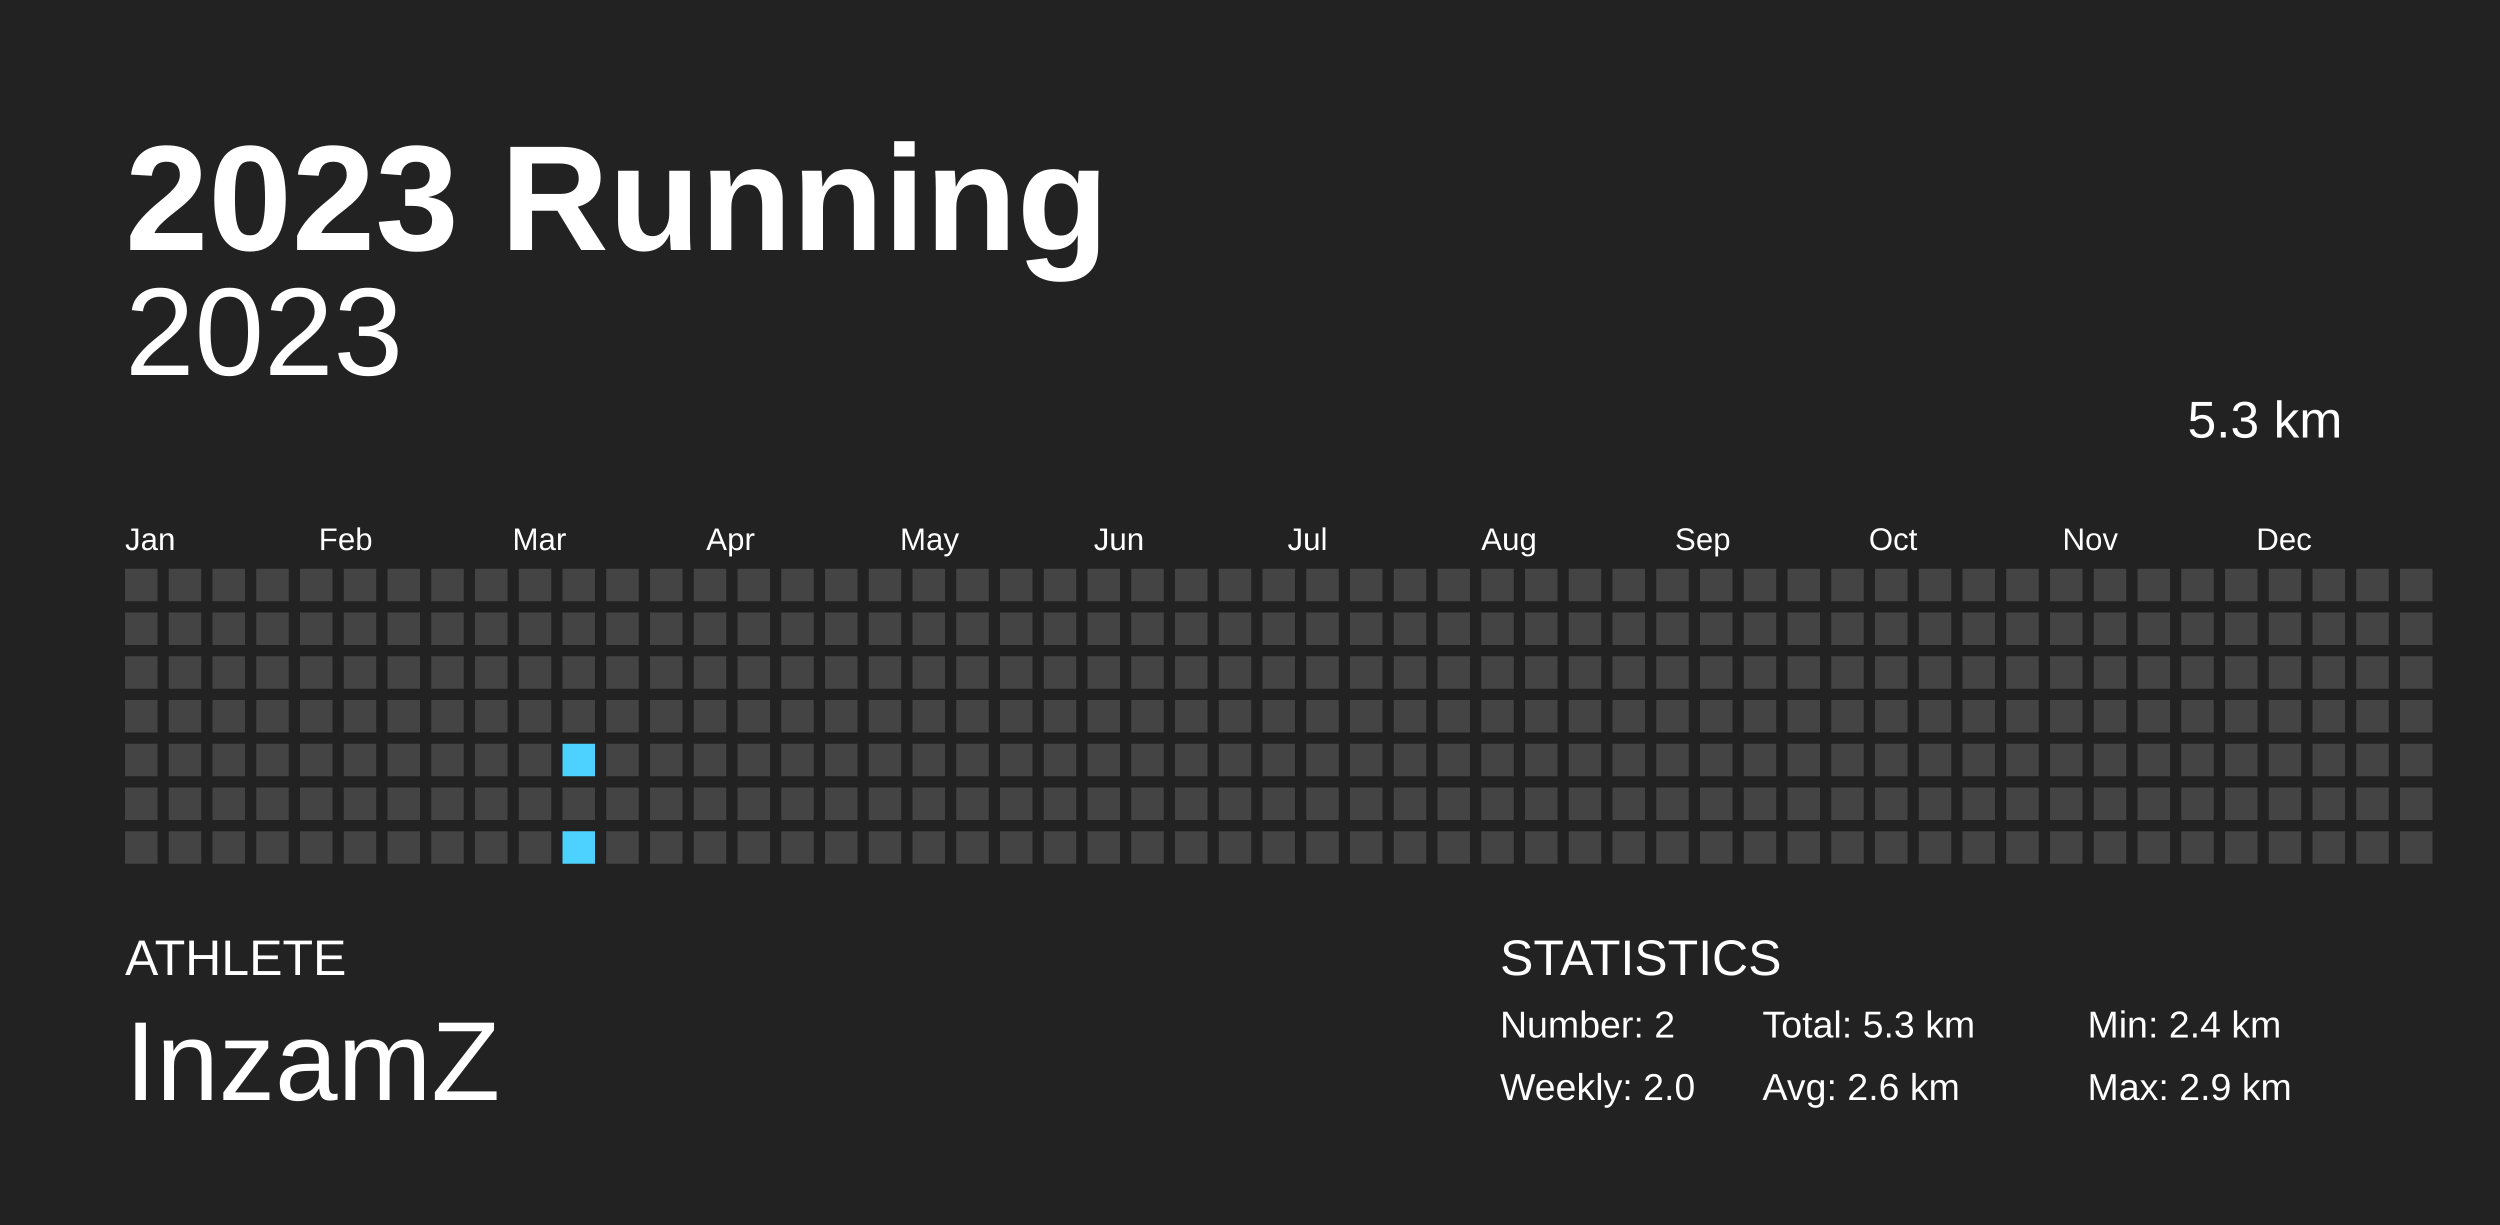
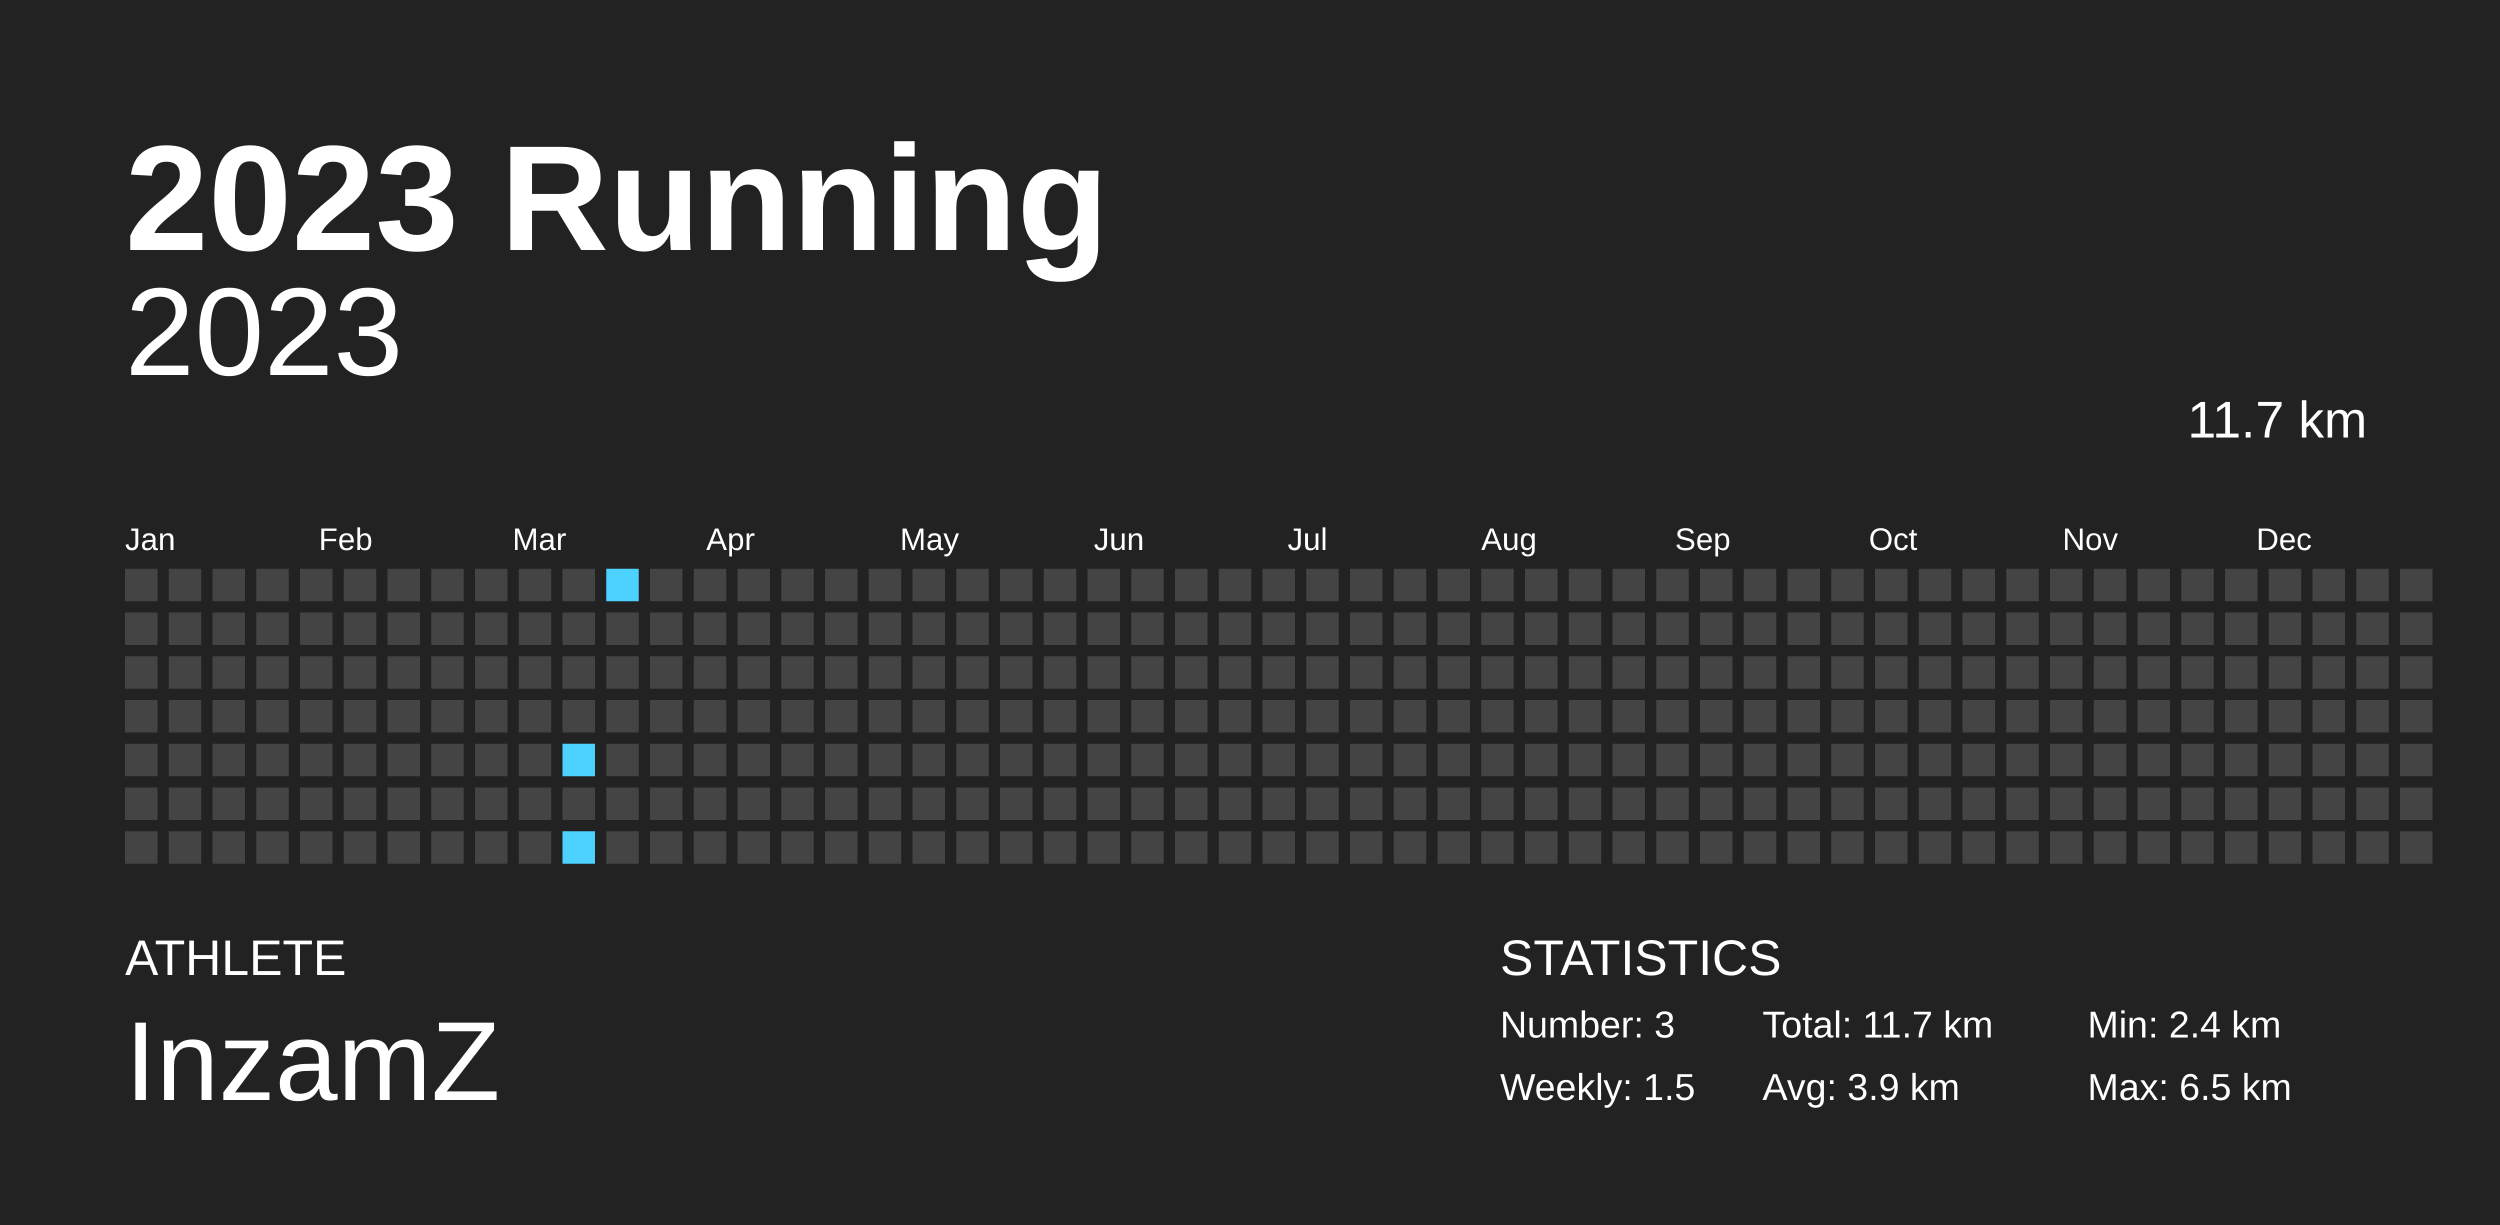
<svg xmlns="http://www.w3.org/2000/svg" baseProfile="full" height="98mm" version="1.1" viewBox="0,0,200,98" width="200mm">
  <defs />
  <rect fill="#222222" height="98" width="200" x="0" y="0" />
  <text fill="#FFFFFF" style="font-size:12px; font-family:Arial; font-weight:bold;" x="10" y="20">2023 Running</text>
  <text fill="#FFFFFF" style="font-size:4px; font-family:Arial" x="10" y="78">ATHLETE</text>
  <text fill="#FFFFFF" style="font-size:9px; font-family:Arial" x="10" y="88">InzamZ</text>
  <text fill="#FFFFFF" style="font-size:4px; font-family:Arial" x="120" y="78">STATISTICS</text>
-   <text fill="#FFFFFF" style="font-size:3px; font-family:Arial" x="120" y="83">Number: 2</text>
-   <text fill="#FFFFFF" style="font-size:3px; font-family:Arial" x="120" y="88">Weekly: 2.0</text>
-   <text fill="#FFFFFF" style="font-size:3px; font-family:Arial" x="141" y="83">Total: 5.3 km</text>
-   <text fill="#FFFFFF" style="font-size:3px; font-family:Arial" x="141" y="88">Avg: 2.6 km</text>
+   <text fill="#FFFFFF" style="font-size:3px; font-family:Arial" x="120" y="83">Number: 3</text>
+   <text fill="#FFFFFF" style="font-size:3px; font-family:Arial" x="120" y="88">Weekly: 1.5</text>
+   <text fill="#FFFFFF" style="font-size:3px; font-family:Arial" x="141" y="83">Total: 11.7 km</text>
+   <text fill="#FFFFFF" style="font-size:3px; font-family:Arial" x="141" y="88">Avg: 3.9 km</text>
  <text fill="#FFFFFF" style="font-size:3px; font-family:Arial" x="167" y="83">Min: 2.4 km</text>
-   <text fill="#FFFFFF" style="font-size:3px; font-family:Arial" x="167" y="88">Max: 2.9 km</text>
+   <text fill="#FFFFFF" style="font-size:3px; font-family:Arial" x="167" y="88">Max: 6.5 km</text>
  <text alignment-baseline="hanging" fill="#FFFFFF" style="font-size:10.0px; font-family:Arial;" x="10" y="30">2023</text>
-   <text alignment-baseline="hanging" fill="#FFFFFF" style="font-size:4.125px; font-family:Arial;" x="175" y="35">5.3 km</text>
+   <text alignment-baseline="hanging" fill="#FFFFFF" style="font-size:4.125px; font-family:Arial;" x="175" y="35">11.7 km</text>
  <text fill="#FFFFFF" style="font-size:2.5px; font-family:Arial" x="10.0" y="44">Jan</text>
  <text fill="#FFFFFF" style="font-size:2.5px; font-family:Arial" x="25.5" y="44">Feb</text>
  <text fill="#FFFFFF" style="font-size:2.5px; font-family:Arial" x="41.0" y="44">Mar</text>
  <text fill="#FFFFFF" style="font-size:2.5px; font-family:Arial" x="56.5" y="44">Apr</text>
  <text fill="#FFFFFF" style="font-size:2.5px; font-family:Arial" x="72.0" y="44">May</text>
  <text fill="#FFFFFF" style="font-size:2.5px; font-family:Arial" x="87.5" y="44">Jun</text>
  <text fill="#FFFFFF" style="font-size:2.5px; font-family:Arial" x="103.0" y="44">Jul</text>
  <text fill="#FFFFFF" style="font-size:2.5px; font-family:Arial" x="118.5" y="44">Aug</text>
  <text fill="#FFFFFF" style="font-size:2.5px; font-family:Arial" x="134.0" y="44">Sep</text>
  <text fill="#FFFFFF" style="font-size:2.5px; font-family:Arial" x="149.5" y="44">Oct</text>
  <text fill="#FFFFFF" style="font-size:2.5px; font-family:Arial" x="165.0" y="44">Nov</text>
  <text fill="#FFFFFF" style="font-size:2.5px; font-family:Arial" x="180.5" y="44">Dec</text>
  <rect fill="#444444" height="2.6" width="2.6" x="10.0" y="45.5" />
  <rect fill="#444444" height="2.6" width="2.6" x="10.0" y="49.0" />
  <rect fill="#444444" height="2.6" width="2.6" x="10.0" y="52.5" />
  <rect fill="#444444" height="2.6" width="2.6" x="10.0" y="56.0" />
  <rect fill="#444444" height="2.6" width="2.6" x="10.0" y="59.5" />
  <rect fill="#444444" height="2.6" width="2.6" x="10.0" y="63.0" />
  <rect fill="#444444" height="2.6" width="2.6" x="10.0" y="66.5" />
  <rect fill="#444444" height="2.6" width="2.6" x="13.5" y="45.5" />
  <rect fill="#444444" height="2.6" width="2.6" x="13.5" y="49.0" />
  <rect fill="#444444" height="2.6" width="2.6" x="13.5" y="52.5" />
  <rect fill="#444444" height="2.6" width="2.6" x="13.5" y="56.0" />
  <rect fill="#444444" height="2.6" width="2.6" x="13.5" y="59.5" />
  <rect fill="#444444" height="2.6" width="2.6" x="13.5" y="63.0" />
  <rect fill="#444444" height="2.6" width="2.6" x="13.5" y="66.5" />
  <rect fill="#444444" height="2.6" width="2.6" x="17.0" y="45.5" />
  <rect fill="#444444" height="2.6" width="2.6" x="17.0" y="49.0" />
  <rect fill="#444444" height="2.6" width="2.6" x="17.0" y="52.5" />
  <rect fill="#444444" height="2.6" width="2.6" x="17.0" y="56.0" />
  <rect fill="#444444" height="2.6" width="2.6" x="17.0" y="59.5" />
  <rect fill="#444444" height="2.6" width="2.6" x="17.0" y="63.0" />
  <rect fill="#444444" height="2.6" width="2.6" x="17.0" y="66.5" />
  <rect fill="#444444" height="2.6" width="2.6" x="20.5" y="45.5" />
  <rect fill="#444444" height="2.6" width="2.6" x="20.5" y="49.0" />
  <rect fill="#444444" height="2.6" width="2.6" x="20.5" y="52.5" />
  <rect fill="#444444" height="2.6" width="2.6" x="20.5" y="56.0" />
  <rect fill="#444444" height="2.6" width="2.6" x="20.5" y="59.5" />
  <rect fill="#444444" height="2.6" width="2.6" x="20.5" y="63.0" />
  <rect fill="#444444" height="2.6" width="2.6" x="20.5" y="66.5" />
  <rect fill="#444444" height="2.6" width="2.6" x="24.0" y="45.5" />
  <rect fill="#444444" height="2.6" width="2.6" x="24.0" y="49.0" />
  <rect fill="#444444" height="2.6" width="2.6" x="24.0" y="52.5" />
  <rect fill="#444444" height="2.6" width="2.6" x="24.0" y="56.0" />
  <rect fill="#444444" height="2.6" width="2.6" x="24.0" y="59.5" />
  <rect fill="#444444" height="2.6" width="2.6" x="24.0" y="63.0" />
  <rect fill="#444444" height="2.6" width="2.6" x="24.0" y="66.5" />
  <rect fill="#444444" height="2.6" width="2.6" x="27.5" y="45.5" />
  <rect fill="#444444" height="2.6" width="2.6" x="27.5" y="49.0" />
  <rect fill="#444444" height="2.6" width="2.6" x="27.5" y="52.5" />
  <rect fill="#444444" height="2.6" width="2.6" x="27.5" y="56.0" />
  <rect fill="#444444" height="2.6" width="2.6" x="27.5" y="59.5" />
  <rect fill="#444444" height="2.6" width="2.6" x="27.5" y="63.0" />
  <rect fill="#444444" height="2.6" width="2.6" x="27.5" y="66.5" />
  <rect fill="#444444" height="2.6" width="2.6" x="31.0" y="45.5" />
  <rect fill="#444444" height="2.6" width="2.6" x="31.0" y="49.0" />
  <rect fill="#444444" height="2.6" width="2.6" x="31.0" y="52.5" />
  <rect fill="#444444" height="2.6" width="2.6" x="31.0" y="56.0" />
  <rect fill="#444444" height="2.6" width="2.6" x="31.0" y="59.5" />
  <rect fill="#444444" height="2.6" width="2.6" x="31.0" y="63.0" />
  <rect fill="#444444" height="2.6" width="2.6" x="31.0" y="66.5" />
  <rect fill="#444444" height="2.6" width="2.6" x="34.5" y="45.5" />
  <rect fill="#444444" height="2.6" width="2.6" x="34.5" y="49.0" />
  <rect fill="#444444" height="2.6" width="2.6" x="34.5" y="52.5" />
  <rect fill="#444444" height="2.6" width="2.6" x="34.5" y="56.0" />
  <rect fill="#444444" height="2.6" width="2.6" x="34.5" y="59.5" />
  <rect fill="#444444" height="2.6" width="2.6" x="34.5" y="63.0" />
  <rect fill="#444444" height="2.6" width="2.6" x="34.5" y="66.5" />
  <rect fill="#444444" height="2.6" width="2.6" x="38.0" y="45.5" />
  <rect fill="#444444" height="2.6" width="2.6" x="38.0" y="49.0" />
  <rect fill="#444444" height="2.6" width="2.6" x="38.0" y="52.5" />
  <rect fill="#444444" height="2.6" width="2.6" x="38.0" y="56.0" />
  <rect fill="#444444" height="2.6" width="2.6" x="38.0" y="59.5" />
  <rect fill="#444444" height="2.6" width="2.6" x="38.0" y="63.0" />
  <rect fill="#444444" height="2.6" width="2.6" x="38.0" y="66.5" />
  <rect fill="#444444" height="2.6" width="2.6" x="41.5" y="45.5" />
  <rect fill="#444444" height="2.6" width="2.6" x="41.5" y="49.0" />
  <rect fill="#444444" height="2.6" width="2.6" x="41.5" y="52.5" />
  <rect fill="#444444" height="2.6" width="2.6" x="41.5" y="56.0" />
  <rect fill="#444444" height="2.6" width="2.6" x="41.5" y="59.5" />
  <rect fill="#444444" height="2.6" width="2.6" x="41.5" y="63.0" />
  <rect fill="#444444" height="2.6" width="2.6" x="41.5" y="66.5" />
  <rect fill="#444444" height="2.6" width="2.6" x="45.0" y="45.5" />
  <rect fill="#444444" height="2.6" width="2.6" x="45.0" y="49.0" />
  <rect fill="#444444" height="2.6" width="2.6" x="45.0" y="52.5" />
  <rect fill="#444444" height="2.6" width="2.6" x="45.0" y="56.0" />
  <rect fill="#4dd2ff" height="2.6" width="2.6" x="45.0" y="59.5" />
  <rect fill="#444444" height="2.6" width="2.6" x="45.0" y="63.0" />
  <rect fill="#4dd2ff" height="2.6" width="2.6" x="45.0" y="66.5" />
-   <rect fill="#444444" height="2.6" width="2.6" x="48.5" y="45.5" />
+   <rect fill="#4dd2ff" height="2.6" width="2.6" x="48.5" y="45.5" />
  <rect fill="#444444" height="2.6" width="2.6" x="48.5" y="49.0" />
  <rect fill="#444444" height="2.6" width="2.6" x="48.5" y="52.5" />
  <rect fill="#444444" height="2.6" width="2.6" x="48.5" y="56.0" />
  <rect fill="#444444" height="2.6" width="2.6" x="48.5" y="59.5" />
  <rect fill="#444444" height="2.6" width="2.6" x="48.5" y="63.0" />
  <rect fill="#444444" height="2.6" width="2.6" x="48.5" y="66.5" />
  <rect fill="#444444" height="2.6" width="2.6" x="52.0" y="45.5" />
  <rect fill="#444444" height="2.6" width="2.6" x="52.0" y="49.0" />
  <rect fill="#444444" height="2.6" width="2.6" x="52.0" y="52.5" />
  <rect fill="#444444" height="2.6" width="2.6" x="52.0" y="56.0" />
  <rect fill="#444444" height="2.6" width="2.6" x="52.0" y="59.5" />
  <rect fill="#444444" height="2.6" width="2.6" x="52.0" y="63.0" />
  <rect fill="#444444" height="2.6" width="2.6" x="52.0" y="66.5" />
  <rect fill="#444444" height="2.6" width="2.6" x="55.5" y="45.5" />
  <rect fill="#444444" height="2.6" width="2.6" x="55.5" y="49.0" />
  <rect fill="#444444" height="2.6" width="2.6" x="55.5" y="52.5" />
  <rect fill="#444444" height="2.6" width="2.6" x="55.5" y="56.0" />
  <rect fill="#444444" height="2.6" width="2.6" x="55.5" y="59.5" />
  <rect fill="#444444" height="2.6" width="2.6" x="55.5" y="63.0" />
  <rect fill="#444444" height="2.6" width="2.6" x="55.5" y="66.5" />
  <rect fill="#444444" height="2.6" width="2.6" x="59.0" y="45.5" />
  <rect fill="#444444" height="2.6" width="2.6" x="59.0" y="49.0" />
  <rect fill="#444444" height="2.6" width="2.6" x="59.0" y="52.5" />
  <rect fill="#444444" height="2.6" width="2.6" x="59.0" y="56.0" />
  <rect fill="#444444" height="2.6" width="2.6" x="59.0" y="59.5" />
  <rect fill="#444444" height="2.6" width="2.6" x="59.0" y="63.0" />
  <rect fill="#444444" height="2.6" width="2.6" x="59.0" y="66.5" />
  <rect fill="#444444" height="2.6" width="2.6" x="62.5" y="45.5" />
  <rect fill="#444444" height="2.6" width="2.6" x="62.5" y="49.0" />
  <rect fill="#444444" height="2.6" width="2.6" x="62.5" y="52.5" />
  <rect fill="#444444" height="2.6" width="2.6" x="62.5" y="56.0" />
  <rect fill="#444444" height="2.6" width="2.6" x="62.5" y="59.5" />
  <rect fill="#444444" height="2.6" width="2.6" x="62.5" y="63.0" />
  <rect fill="#444444" height="2.6" width="2.6" x="62.5" y="66.5" />
  <rect fill="#444444" height="2.6" width="2.6" x="66.0" y="45.5" />
  <rect fill="#444444" height="2.6" width="2.6" x="66.0" y="49.0" />
  <rect fill="#444444" height="2.6" width="2.6" x="66.0" y="52.5" />
  <rect fill="#444444" height="2.6" width="2.6" x="66.0" y="56.0" />
  <rect fill="#444444" height="2.6" width="2.6" x="66.0" y="59.5" />
  <rect fill="#444444" height="2.6" width="2.6" x="66.0" y="63.0" />
  <rect fill="#444444" height="2.6" width="2.6" x="66.0" y="66.5" />
  <rect fill="#444444" height="2.6" width="2.6" x="69.5" y="45.5" />
  <rect fill="#444444" height="2.6" width="2.6" x="69.5" y="49.0" />
  <rect fill="#444444" height="2.6" width="2.6" x="69.5" y="52.5" />
  <rect fill="#444444" height="2.6" width="2.6" x="69.5" y="56.0" />
  <rect fill="#444444" height="2.6" width="2.6" x="69.5" y="59.5" />
  <rect fill="#444444" height="2.6" width="2.6" x="69.5" y="63.0" />
  <rect fill="#444444" height="2.6" width="2.6" x="69.5" y="66.5" />
  <rect fill="#444444" height="2.6" width="2.6" x="73.0" y="45.5" />
  <rect fill="#444444" height="2.6" width="2.6" x="73.0" y="49.0" />
  <rect fill="#444444" height="2.6" width="2.6" x="73.0" y="52.5" />
  <rect fill="#444444" height="2.6" width="2.6" x="73.0" y="56.0" />
  <rect fill="#444444" height="2.6" width="2.6" x="73.0" y="59.5" />
  <rect fill="#444444" height="2.6" width="2.6" x="73.0" y="63.0" />
  <rect fill="#444444" height="2.6" width="2.6" x="73.0" y="66.5" />
  <rect fill="#444444" height="2.6" width="2.6" x="76.5" y="45.5" />
  <rect fill="#444444" height="2.6" width="2.6" x="76.5" y="49.0" />
  <rect fill="#444444" height="2.6" width="2.6" x="76.5" y="52.5" />
  <rect fill="#444444" height="2.6" width="2.6" x="76.5" y="56.0" />
  <rect fill="#444444" height="2.6" width="2.6" x="76.5" y="59.5" />
  <rect fill="#444444" height="2.6" width="2.6" x="76.5" y="63.0" />
  <rect fill="#444444" height="2.6" width="2.6" x="76.5" y="66.5" />
  <rect fill="#444444" height="2.6" width="2.6" x="80.0" y="45.5" />
  <rect fill="#444444" height="2.6" width="2.6" x="80.0" y="49.0" />
  <rect fill="#444444" height="2.6" width="2.6" x="80.0" y="52.5" />
  <rect fill="#444444" height="2.6" width="2.6" x="80.0" y="56.0" />
  <rect fill="#444444" height="2.6" width="2.6" x="80.0" y="59.5" />
  <rect fill="#444444" height="2.6" width="2.6" x="80.0" y="63.0" />
  <rect fill="#444444" height="2.6" width="2.6" x="80.0" y="66.5" />
  <rect fill="#444444" height="2.6" width="2.6" x="83.5" y="45.5" />
  <rect fill="#444444" height="2.6" width="2.6" x="83.5" y="49.0" />
  <rect fill="#444444" height="2.6" width="2.6" x="83.5" y="52.5" />
  <rect fill="#444444" height="2.6" width="2.6" x="83.5" y="56.0" />
  <rect fill="#444444" height="2.6" width="2.6" x="83.5" y="59.5" />
  <rect fill="#444444" height="2.6" width="2.6" x="83.5" y="63.0" />
  <rect fill="#444444" height="2.6" width="2.6" x="83.5" y="66.5" />
  <rect fill="#444444" height="2.6" width="2.6" x="87.0" y="45.5" />
  <rect fill="#444444" height="2.6" width="2.6" x="87.0" y="49.0" />
  <rect fill="#444444" height="2.6" width="2.6" x="87.0" y="52.5" />
  <rect fill="#444444" height="2.6" width="2.6" x="87.0" y="56.0" />
  <rect fill="#444444" height="2.6" width="2.6" x="87.0" y="59.5" />
  <rect fill="#444444" height="2.6" width="2.6" x="87.0" y="63.0" />
  <rect fill="#444444" height="2.6" width="2.6" x="87.0" y="66.5" />
  <rect fill="#444444" height="2.6" width="2.6" x="90.5" y="45.5" />
  <rect fill="#444444" height="2.6" width="2.6" x="90.5" y="49.0" />
  <rect fill="#444444" height="2.6" width="2.6" x="90.5" y="52.5" />
  <rect fill="#444444" height="2.6" width="2.6" x="90.5" y="56.0" />
  <rect fill="#444444" height="2.6" width="2.6" x="90.5" y="59.5" />
  <rect fill="#444444" height="2.6" width="2.6" x="90.5" y="63.0" />
  <rect fill="#444444" height="2.6" width="2.6" x="90.5" y="66.5" />
  <rect fill="#444444" height="2.6" width="2.6" x="94.0" y="45.5" />
  <rect fill="#444444" height="2.6" width="2.6" x="94.0" y="49.0" />
  <rect fill="#444444" height="2.6" width="2.6" x="94.0" y="52.5" />
  <rect fill="#444444" height="2.6" width="2.6" x="94.0" y="56.0" />
  <rect fill="#444444" height="2.6" width="2.6" x="94.0" y="59.5" />
  <rect fill="#444444" height="2.6" width="2.6" x="94.0" y="63.0" />
  <rect fill="#444444" height="2.6" width="2.6" x="94.0" y="66.5" />
  <rect fill="#444444" height="2.6" width="2.6" x="97.5" y="45.5" />
  <rect fill="#444444" height="2.6" width="2.6" x="97.5" y="49.0" />
  <rect fill="#444444" height="2.6" width="2.6" x="97.5" y="52.5" />
  <rect fill="#444444" height="2.6" width="2.6" x="97.5" y="56.0" />
  <rect fill="#444444" height="2.6" width="2.6" x="97.5" y="59.5" />
  <rect fill="#444444" height="2.6" width="2.6" x="97.5" y="63.0" />
  <rect fill="#444444" height="2.6" width="2.6" x="97.5" y="66.5" />
  <rect fill="#444444" height="2.6" width="2.6" x="101.0" y="45.5" />
  <rect fill="#444444" height="2.6" width="2.6" x="101.0" y="49.0" />
  <rect fill="#444444" height="2.6" width="2.6" x="101.0" y="52.5" />
  <rect fill="#444444" height="2.6" width="2.6" x="101.0" y="56.0" />
  <rect fill="#444444" height="2.6" width="2.6" x="101.0" y="59.5" />
  <rect fill="#444444" height="2.6" width="2.6" x="101.0" y="63.0" />
  <rect fill="#444444" height="2.6" width="2.6" x="101.0" y="66.5" />
  <rect fill="#444444" height="2.6" width="2.6" x="104.5" y="45.5" />
  <rect fill="#444444" height="2.6" width="2.6" x="104.5" y="49.0" />
  <rect fill="#444444" height="2.6" width="2.6" x="104.5" y="52.5" />
  <rect fill="#444444" height="2.6" width="2.6" x="104.5" y="56.0" />
  <rect fill="#444444" height="2.6" width="2.6" x="104.5" y="59.5" />
  <rect fill="#444444" height="2.6" width="2.6" x="104.5" y="63.0" />
  <rect fill="#444444" height="2.6" width="2.6" x="104.5" y="66.5" />
  <rect fill="#444444" height="2.6" width="2.6" x="108.0" y="45.5" />
  <rect fill="#444444" height="2.6" width="2.6" x="108.0" y="49.0" />
  <rect fill="#444444" height="2.6" width="2.6" x="108.0" y="52.5" />
  <rect fill="#444444" height="2.6" width="2.6" x="108.0" y="56.0" />
  <rect fill="#444444" height="2.6" width="2.6" x="108.0" y="59.5" />
  <rect fill="#444444" height="2.6" width="2.6" x="108.0" y="63.0" />
  <rect fill="#444444" height="2.6" width="2.6" x="108.0" y="66.5" />
  <rect fill="#444444" height="2.6" width="2.6" x="111.5" y="45.5" />
  <rect fill="#444444" height="2.6" width="2.6" x="111.5" y="49.0" />
  <rect fill="#444444" height="2.6" width="2.6" x="111.5" y="52.5" />
  <rect fill="#444444" height="2.6" width="2.6" x="111.5" y="56.0" />
  <rect fill="#444444" height="2.6" width="2.6" x="111.5" y="59.5" />
  <rect fill="#444444" height="2.6" width="2.6" x="111.5" y="63.0" />
  <rect fill="#444444" height="2.6" width="2.6" x="111.5" y="66.5" />
  <rect fill="#444444" height="2.6" width="2.6" x="115.0" y="45.5" />
  <rect fill="#444444" height="2.6" width="2.6" x="115.0" y="49.0" />
  <rect fill="#444444" height="2.6" width="2.6" x="115.0" y="52.5" />
  <rect fill="#444444" height="2.6" width="2.6" x="115.0" y="56.0" />
  <rect fill="#444444" height="2.6" width="2.6" x="115.0" y="59.5" />
  <rect fill="#444444" height="2.6" width="2.6" x="115.0" y="63.0" />
  <rect fill="#444444" height="2.6" width="2.6" x="115.0" y="66.5" />
  <rect fill="#444444" height="2.6" width="2.6" x="118.5" y="45.5" />
  <rect fill="#444444" height="2.6" width="2.6" x="118.5" y="49.0" />
  <rect fill="#444444" height="2.6" width="2.6" x="118.5" y="52.5" />
  <rect fill="#444444" height="2.6" width="2.6" x="118.5" y="56.0" />
  <rect fill="#444444" height="2.6" width="2.6" x="118.5" y="59.5" />
  <rect fill="#444444" height="2.6" width="2.6" x="118.5" y="63.0" />
  <rect fill="#444444" height="2.6" width="2.6" x="118.5" y="66.5" />
  <rect fill="#444444" height="2.6" width="2.6" x="122.0" y="45.5" />
  <rect fill="#444444" height="2.6" width="2.6" x="122.0" y="49.0" />
  <rect fill="#444444" height="2.6" width="2.6" x="122.0" y="52.5" />
  <rect fill="#444444" height="2.6" width="2.6" x="122.0" y="56.0" />
  <rect fill="#444444" height="2.6" width="2.6" x="122.0" y="59.5" />
  <rect fill="#444444" height="2.6" width="2.6" x="122.0" y="63.0" />
  <rect fill="#444444" height="2.6" width="2.6" x="122.0" y="66.5" />
  <rect fill="#444444" height="2.6" width="2.6" x="125.5" y="45.5" />
  <rect fill="#444444" height="2.6" width="2.6" x="125.5" y="49.0" />
  <rect fill="#444444" height="2.6" width="2.6" x="125.5" y="52.5" />
  <rect fill="#444444" height="2.6" width="2.6" x="125.5" y="56.0" />
  <rect fill="#444444" height="2.6" width="2.6" x="125.5" y="59.5" />
  <rect fill="#444444" height="2.6" width="2.6" x="125.5" y="63.0" />
  <rect fill="#444444" height="2.6" width="2.6" x="125.5" y="66.5" />
  <rect fill="#444444" height="2.6" width="2.6" x="129.0" y="45.5" />
  <rect fill="#444444" height="2.6" width="2.6" x="129.0" y="49.0" />
  <rect fill="#444444" height="2.6" width="2.6" x="129.0" y="52.5" />
  <rect fill="#444444" height="2.6" width="2.6" x="129.0" y="56.0" />
  <rect fill="#444444" height="2.6" width="2.6" x="129.0" y="59.5" />
  <rect fill="#444444" height="2.6" width="2.6" x="129.0" y="63.0" />
  <rect fill="#444444" height="2.6" width="2.6" x="129.0" y="66.5" />
  <rect fill="#444444" height="2.6" width="2.6" x="132.5" y="45.5" />
  <rect fill="#444444" height="2.6" width="2.6" x="132.5" y="49.0" />
  <rect fill="#444444" height="2.6" width="2.6" x="132.5" y="52.5" />
  <rect fill="#444444" height="2.6" width="2.6" x="132.5" y="56.0" />
  <rect fill="#444444" height="2.6" width="2.6" x="132.5" y="59.5" />
  <rect fill="#444444" height="2.6" width="2.6" x="132.5" y="63.0" />
  <rect fill="#444444" height="2.6" width="2.6" x="132.5" y="66.5" />
  <rect fill="#444444" height="2.6" width="2.6" x="136.0" y="45.5" />
  <rect fill="#444444" height="2.6" width="2.6" x="136.0" y="49.0" />
  <rect fill="#444444" height="2.6" width="2.6" x="136.0" y="52.5" />
  <rect fill="#444444" height="2.6" width="2.6" x="136.0" y="56.0" />
  <rect fill="#444444" height="2.6" width="2.6" x="136.0" y="59.5" />
  <rect fill="#444444" height="2.6" width="2.6" x="136.0" y="63.0" />
  <rect fill="#444444" height="2.6" width="2.6" x="136.0" y="66.5" />
  <rect fill="#444444" height="2.6" width="2.6" x="139.5" y="45.5" />
  <rect fill="#444444" height="2.6" width="2.6" x="139.5" y="49.0" />
  <rect fill="#444444" height="2.6" width="2.6" x="139.5" y="52.5" />
  <rect fill="#444444" height="2.6" width="2.6" x="139.5" y="56.0" />
  <rect fill="#444444" height="2.6" width="2.6" x="139.5" y="59.5" />
  <rect fill="#444444" height="2.6" width="2.6" x="139.5" y="63.0" />
  <rect fill="#444444" height="2.6" width="2.6" x="139.5" y="66.5" />
  <rect fill="#444444" height="2.6" width="2.6" x="143.0" y="45.5" />
  <rect fill="#444444" height="2.6" width="2.6" x="143.0" y="49.0" />
  <rect fill="#444444" height="2.6" width="2.6" x="143.0" y="52.5" />
  <rect fill="#444444" height="2.6" width="2.6" x="143.0" y="56.0" />
  <rect fill="#444444" height="2.6" width="2.6" x="143.0" y="59.5" />
  <rect fill="#444444" height="2.6" width="2.6" x="143.0" y="63.0" />
  <rect fill="#444444" height="2.6" width="2.6" x="143.0" y="66.5" />
  <rect fill="#444444" height="2.6" width="2.6" x="146.5" y="45.5" />
  <rect fill="#444444" height="2.6" width="2.6" x="146.5" y="49.0" />
  <rect fill="#444444" height="2.6" width="2.6" x="146.5" y="52.5" />
  <rect fill="#444444" height="2.6" width="2.6" x="146.5" y="56.0" />
  <rect fill="#444444" height="2.6" width="2.6" x="146.5" y="59.5" />
  <rect fill="#444444" height="2.6" width="2.6" x="146.5" y="63.0" />
  <rect fill="#444444" height="2.6" width="2.6" x="146.5" y="66.5" />
  <rect fill="#444444" height="2.6" width="2.6" x="150.0" y="45.5" />
  <rect fill="#444444" height="2.6" width="2.6" x="150.0" y="49.0" />
  <rect fill="#444444" height="2.6" width="2.6" x="150.0" y="52.5" />
  <rect fill="#444444" height="2.6" width="2.6" x="150.0" y="56.0" />
  <rect fill="#444444" height="2.6" width="2.6" x="150.0" y="59.5" />
  <rect fill="#444444" height="2.6" width="2.6" x="150.0" y="63.0" />
  <rect fill="#444444" height="2.6" width="2.6" x="150.0" y="66.5" />
  <rect fill="#444444" height="2.6" width="2.6" x="153.5" y="45.5" />
  <rect fill="#444444" height="2.6" width="2.6" x="153.5" y="49.0" />
  <rect fill="#444444" height="2.6" width="2.6" x="153.5" y="52.5" />
  <rect fill="#444444" height="2.6" width="2.6" x="153.5" y="56.0" />
  <rect fill="#444444" height="2.6" width="2.6" x="153.5" y="59.5" />
  <rect fill="#444444" height="2.6" width="2.6" x="153.5" y="63.0" />
  <rect fill="#444444" height="2.6" width="2.6" x="153.5" y="66.5" />
  <rect fill="#444444" height="2.6" width="2.6" x="157.0" y="45.5" />
  <rect fill="#444444" height="2.6" width="2.6" x="157.0" y="49.0" />
  <rect fill="#444444" height="2.6" width="2.6" x="157.0" y="52.5" />
  <rect fill="#444444" height="2.6" width="2.6" x="157.0" y="56.0" />
  <rect fill="#444444" height="2.6" width="2.6" x="157.0" y="59.5" />
  <rect fill="#444444" height="2.6" width="2.6" x="157.0" y="63.0" />
  <rect fill="#444444" height="2.6" width="2.6" x="157.0" y="66.5" />
  <rect fill="#444444" height="2.6" width="2.6" x="160.5" y="45.5" />
  <rect fill="#444444" height="2.6" width="2.6" x="160.5" y="49.0" />
  <rect fill="#444444" height="2.6" width="2.6" x="160.5" y="52.5" />
  <rect fill="#444444" height="2.6" width="2.6" x="160.5" y="56.0" />
  <rect fill="#444444" height="2.6" width="2.6" x="160.5" y="59.5" />
  <rect fill="#444444" height="2.6" width="2.6" x="160.5" y="63.0" />
  <rect fill="#444444" height="2.6" width="2.6" x="160.5" y="66.5" />
  <rect fill="#444444" height="2.6" width="2.6" x="164.0" y="45.5" />
  <rect fill="#444444" height="2.6" width="2.6" x="164.0" y="49.0" />
  <rect fill="#444444" height="2.6" width="2.6" x="164.0" y="52.5" />
  <rect fill="#444444" height="2.6" width="2.6" x="164.0" y="56.0" />
  <rect fill="#444444" height="2.6" width="2.6" x="164.0" y="59.5" />
  <rect fill="#444444" height="2.6" width="2.6" x="164.0" y="63.0" />
  <rect fill="#444444" height="2.6" width="2.6" x="164.0" y="66.5" />
  <rect fill="#444444" height="2.6" width="2.6" x="167.5" y="45.5" />
  <rect fill="#444444" height="2.6" width="2.6" x="167.5" y="49.0" />
  <rect fill="#444444" height="2.6" width="2.6" x="167.5" y="52.5" />
  <rect fill="#444444" height="2.6" width="2.6" x="167.5" y="56.0" />
  <rect fill="#444444" height="2.6" width="2.6" x="167.5" y="59.5" />
  <rect fill="#444444" height="2.6" width="2.6" x="167.5" y="63.0" />
  <rect fill="#444444" height="2.6" width="2.6" x="167.5" y="66.5" />
  <rect fill="#444444" height="2.6" width="2.6" x="171.0" y="45.5" />
  <rect fill="#444444" height="2.6" width="2.6" x="171.0" y="49.0" />
  <rect fill="#444444" height="2.6" width="2.6" x="171.0" y="52.5" />
  <rect fill="#444444" height="2.6" width="2.6" x="171.0" y="56.0" />
  <rect fill="#444444" height="2.6" width="2.6" x="171.0" y="59.5" />
  <rect fill="#444444" height="2.6" width="2.6" x="171.0" y="63.0" />
  <rect fill="#444444" height="2.6" width="2.6" x="171.0" y="66.5" />
  <rect fill="#444444" height="2.6" width="2.6" x="174.5" y="45.5" />
  <rect fill="#444444" height="2.6" width="2.6" x="174.5" y="49.0" />
  <rect fill="#444444" height="2.6" width="2.6" x="174.5" y="52.5" />
  <rect fill="#444444" height="2.6" width="2.6" x="174.5" y="56.0" />
  <rect fill="#444444" height="2.6" width="2.6" x="174.5" y="59.5" />
  <rect fill="#444444" height="2.6" width="2.6" x="174.5" y="63.0" />
  <rect fill="#444444" height="2.6" width="2.6" x="174.5" y="66.5" />
  <rect fill="#444444" height="2.6" width="2.6" x="178.0" y="45.5" />
  <rect fill="#444444" height="2.6" width="2.6" x="178.0" y="49.0" />
  <rect fill="#444444" height="2.6" width="2.6" x="178.0" y="52.5" />
  <rect fill="#444444" height="2.6" width="2.6" x="178.0" y="56.0" />
  <rect fill="#444444" height="2.6" width="2.6" x="178.0" y="59.5" />
  <rect fill="#444444" height="2.6" width="2.6" x="178.0" y="63.0" />
  <rect fill="#444444" height="2.6" width="2.6" x="178.0" y="66.5" />
  <rect fill="#444444" height="2.6" width="2.6" x="181.5" y="45.5" />
  <rect fill="#444444" height="2.6" width="2.6" x="181.5" y="49.0" />
  <rect fill="#444444" height="2.6" width="2.6" x="181.5" y="52.5" />
  <rect fill="#444444" height="2.6" width="2.6" x="181.5" y="56.0" />
  <rect fill="#444444" height="2.6" width="2.6" x="181.5" y="59.5" />
  <rect fill="#444444" height="2.6" width="2.6" x="181.5" y="63.0" />
  <rect fill="#444444" height="2.6" width="2.6" x="181.5" y="66.5" />
  <rect fill="#444444" height="2.6" width="2.6" x="185.0" y="45.5" />
  <rect fill="#444444" height="2.6" width="2.6" x="185.0" y="49.0" />
  <rect fill="#444444" height="2.6" width="2.6" x="185.0" y="52.5" />
  <rect fill="#444444" height="2.6" width="2.6" x="185.0" y="56.0" />
  <rect fill="#444444" height="2.6" width="2.6" x="185.0" y="59.5" />
  <rect fill="#444444" height="2.6" width="2.6" x="185.0" y="63.0" />
  <rect fill="#444444" height="2.6" width="2.6" x="185.0" y="66.5" />
  <rect fill="#444444" height="2.6" width="2.6" x="188.5" y="45.5" />
  <rect fill="#444444" height="2.6" width="2.6" x="188.5" y="49.0" />
  <rect fill="#444444" height="2.6" width="2.6" x="188.5" y="52.5" />
  <rect fill="#444444" height="2.6" width="2.6" x="188.5" y="56.0" />
  <rect fill="#444444" height="2.6" width="2.6" x="188.5" y="59.5" />
  <rect fill="#444444" height="2.6" width="2.6" x="188.5" y="63.0" />
  <rect fill="#444444" height="2.6" width="2.6" x="188.5" y="66.5" />
  <rect fill="#444444" height="2.6" width="2.6" x="192.0" y="45.5" />
  <rect fill="#444444" height="2.6" width="2.6" x="192.0" y="49.0" />
  <rect fill="#444444" height="2.6" width="2.6" x="192.0" y="52.5" />
  <rect fill="#444444" height="2.6" width="2.6" x="192.0" y="56.0" />
  <rect fill="#444444" height="2.6" width="2.6" x="192.0" y="59.5" />
  <rect fill="#444444" height="2.6" width="2.6" x="192.0" y="63.0" />
  <rect fill="#444444" height="2.6" width="2.6" x="192.0" y="66.5" />
</svg>
